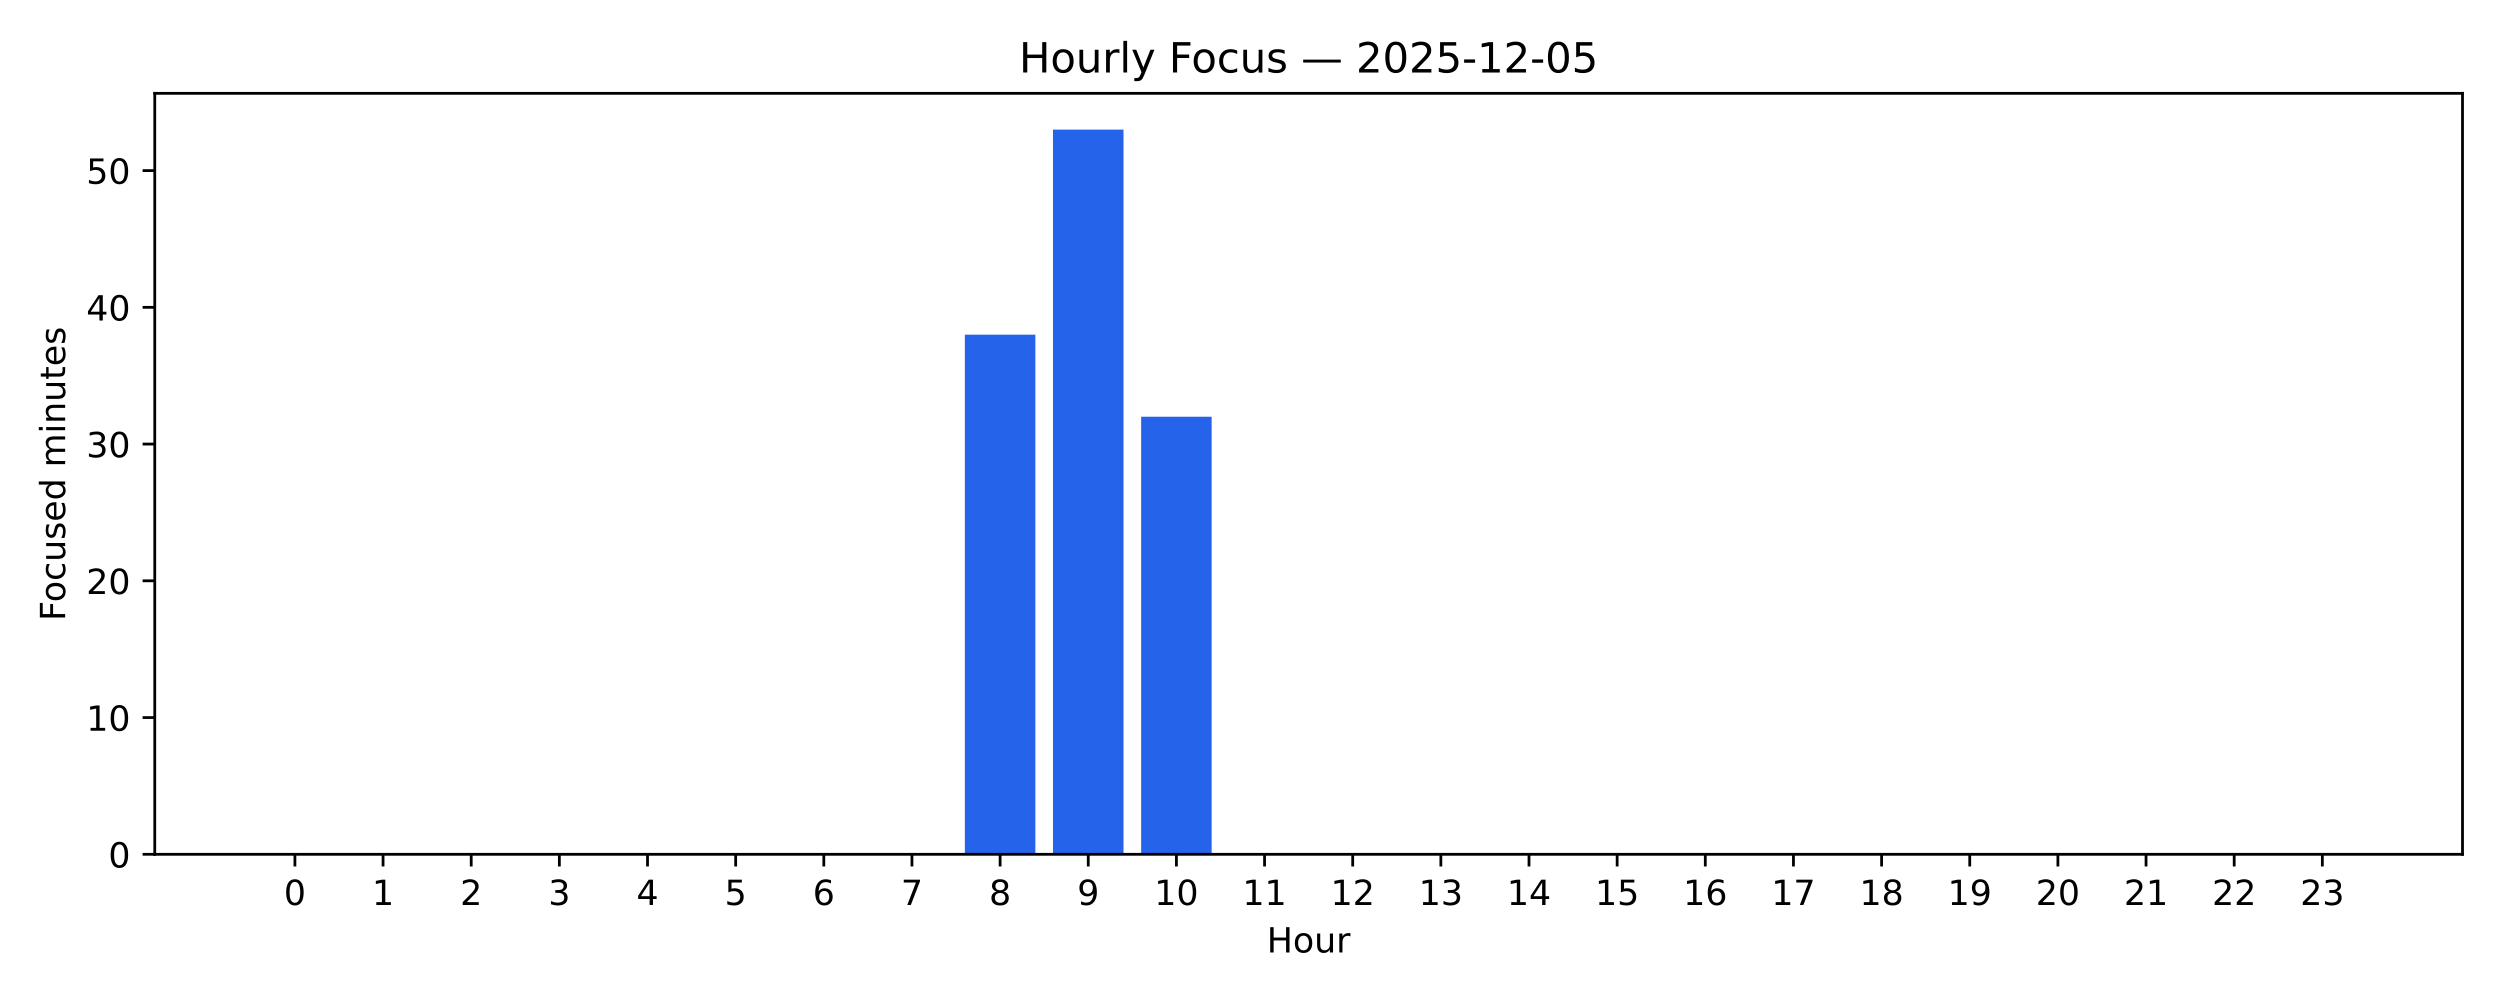
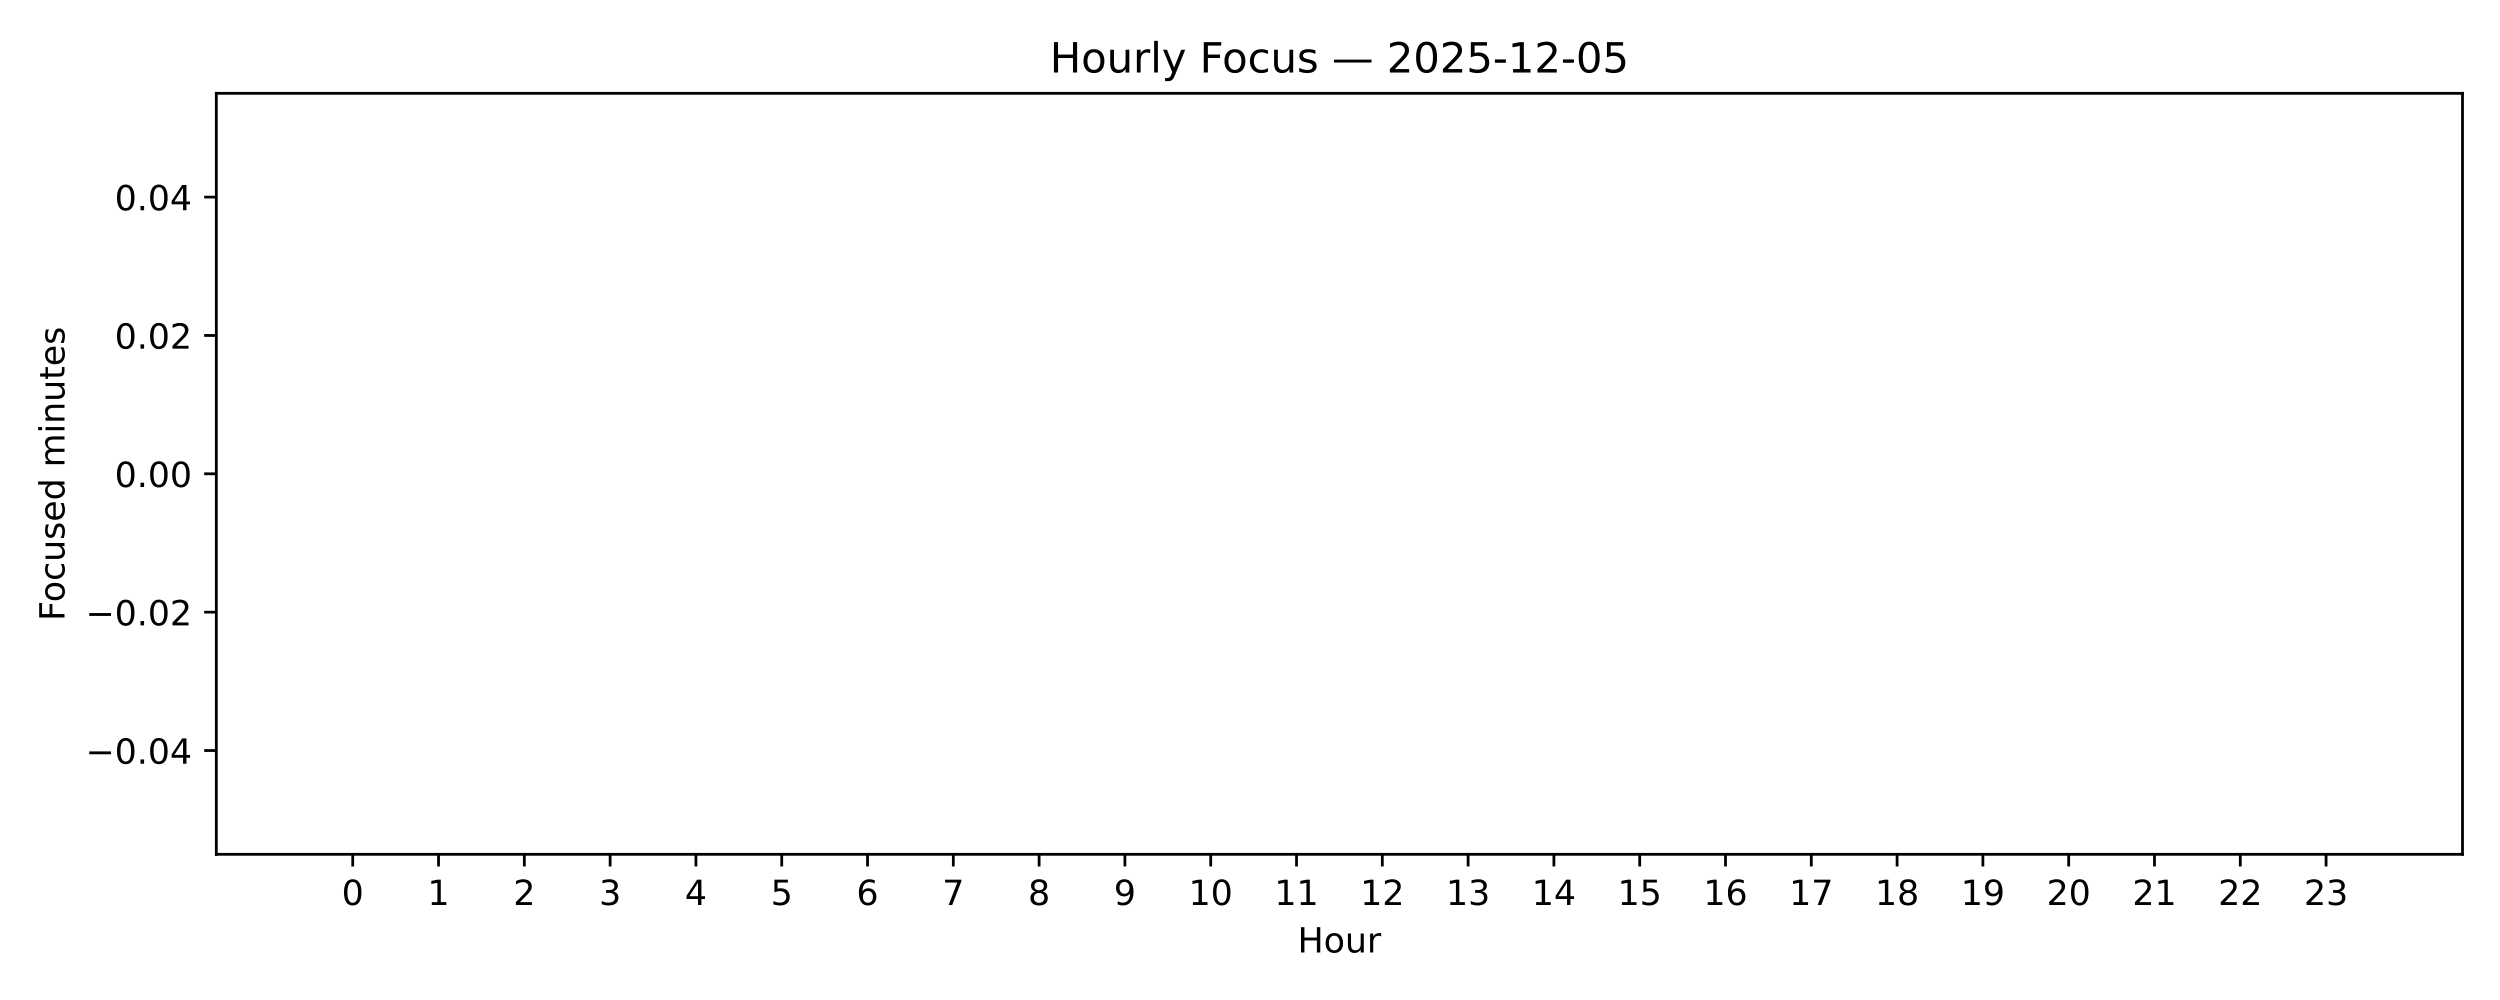
<svg xmlns="http://www.w3.org/2000/svg" xmlns:xlink="http://www.w3.org/1999/xlink" width="720pt" height="288pt" viewBox="0 0 720 288" version="1.1">
  <defs>
    <style type="text/css">*{stroke-linejoin: round; stroke-linecap: butt}</style>
  </defs>
  <g id="figure_1">
    <g id="patch_1">
      <path d="M 0 288  L 720 288  L 720 0  L 0 0  z " style="fill: #ffffff" />
    </g>
    <g id="axes_1">
      <g id="patch_2">
-         <path d="M 44.57 246.04  L 709.2 246.04  L 709.2 26.88  L 44.57 26.88  z " style="fill: #ffffff" />
+         <path d="M 62.3 246.04  L 709.2 246.04  L 709.2 26.88  L 62.3 26.88  z " style="fill: #ffffff" />
      </g>
      <g id="patch_3">
-         <path d="M 74.78 246.04  L 95.09 246.04  L 95.09 246.04  L 74.78 246.04  z " clip-path="url(#pe71ab53424)" style="fill: #2563eb" />
+         <path d="M 91.705 136.46  L 111.472 136.46  L 111.472 136.46  L 91.705 136.46  z " clip-path="url(#pf95de411a1)" style="fill: #2563eb" />
      </g>
      <g id="patch_4">
-         <path d="M 100.167 246.04  L 120.477 246.04  L 120.477 246.04  L 100.167 246.04  z " clip-path="url(#pe71ab53424)" style="fill: #2563eb" />
+         <path d="M 116.414 136.46  L 136.182 136.46  L 136.182 136.46  L 116.414 136.46  z " clip-path="url(#pf95de411a1)" style="fill: #2563eb" />
      </g>
      <g id="patch_5">
-         <path d="M 125.554 246.04  L 145.864 246.04  L 145.864 246.04  L 125.554 246.04  z " clip-path="url(#pe71ab53424)" style="fill: #2563eb" />
+         <path d="M 141.124 136.46  L 160.892 136.46  L 160.892 136.46  L 141.124 136.46  z " clip-path="url(#pf95de411a1)" style="fill: #2563eb" />
      </g>
      <g id="patch_6">
-         <path d="M 150.941 246.04  L 171.251 246.04  L 171.251 246.04  L 150.941 246.04  z " clip-path="url(#pe71ab53424)" style="fill: #2563eb" />
+         <path d="M 165.834 136.46  L 185.601 136.46  L 185.601 136.46  L 165.834 136.46  z " clip-path="url(#pf95de411a1)" style="fill: #2563eb" />
      </g>
      <g id="patch_7">
-         <path d="M 176.328 246.04  L 196.638 246.04  L 196.638 246.04  L 176.328 246.04  z " clip-path="url(#pe71ab53424)" style="fill: #2563eb" />
+         <path d="M 190.543 136.46  L 210.311 136.46  L 210.311 136.46  L 190.543 136.46  z " clip-path="url(#pf95de411a1)" style="fill: #2563eb" />
      </g>
      <g id="patch_8">
-         <path d="M 201.715 246.04  L 222.025 246.04  L 222.025 246.04  L 201.715 246.04  z " clip-path="url(#pe71ab53424)" style="fill: #2563eb" />
+         <path d="M 215.253 136.46  L 235.021 136.46  L 235.021 136.46  L 215.253 136.46  z " clip-path="url(#pf95de411a1)" style="fill: #2563eb" />
      </g>
      <g id="patch_9">
-         <path d="M 227.102 246.04  L 247.412 246.04  L 247.412 246.04  L 227.102 246.04  z " clip-path="url(#pe71ab53424)" style="fill: #2563eb" />
+         <path d="M 239.963 136.46  L 259.731 136.46  L 259.731 136.46  L 239.963 136.46  z " clip-path="url(#pf95de411a1)" style="fill: #2563eb" />
      </g>
      <g id="patch_10">
-         <path d="M 252.489 246.04  L 272.799 246.04  L 272.799 246.04  L 252.489 246.04  z " clip-path="url(#pe71ab53424)" style="fill: #2563eb" />
+         <path d="M 264.672 136.46  L 284.44 136.46  L 284.44 136.46  L 264.672 136.46  z " clip-path="url(#pf95de411a1)" style="fill: #2563eb" />
      </g>
      <g id="patch_11">
-         <path d="M 277.876 246.04  L 298.185 246.04  L 298.185 96.389  L 277.876 96.389  z " clip-path="url(#pe71ab53424)" style="fill: #2563eb" />
+         <path d="M 289.382 136.46  L 309.15 136.46  L 309.15 136.46  L 289.382 136.46  z " clip-path="url(#pf95de411a1)" style="fill: #2563eb" />
      </g>
      <g id="patch_12">
-         <path d="M 303.263 246.04  L 323.572 246.04  L 323.572 37.316  L 303.263 37.316  z " clip-path="url(#pe71ab53424)" style="fill: #2563eb" />
+         <path d="M 314.092 136.46  L 333.86 136.46  L 333.86 136.46  L 314.092 136.46  z " clip-path="url(#pf95de411a1)" style="fill: #2563eb" />
      </g>
      <g id="patch_13">
-         <path d="M 328.65 246.04  L 348.959 246.04  L 348.959 120.018  L 328.65 120.018  z " clip-path="url(#pe71ab53424)" style="fill: #2563eb" />
+         <path d="M 338.802 136.46  L 358.569 136.46  L 358.569 136.46  L 338.802 136.46  z " clip-path="url(#pf95de411a1)" style="fill: #2563eb" />
      </g>
      <g id="patch_14">
-         <path d="M 354.037 246.04  L 374.346 246.04  L 374.346 246.04  L 354.037 246.04  z " clip-path="url(#pe71ab53424)" style="fill: #2563eb" />
+         <path d="M 363.511 136.46  L 383.279 136.46  L 383.279 136.46  L 363.511 136.46  z " clip-path="url(#pf95de411a1)" style="fill: #2563eb" />
      </g>
      <g id="patch_15">
-         <path d="M 379.424 246.04  L 399.733 246.04  L 399.733 246.04  L 379.424 246.04  z " clip-path="url(#pe71ab53424)" style="fill: #2563eb" />
+         <path d="M 388.221 136.46  L 407.989 136.46  L 407.989 136.46  L 388.221 136.46  z " clip-path="url(#pf95de411a1)" style="fill: #2563eb" />
      </g>
      <g id="patch_16">
-         <path d="M 404.811 246.04  L 425.12 246.04  L 425.12 246.04  L 404.811 246.04  z " clip-path="url(#pe71ab53424)" style="fill: #2563eb" />
+         <path d="M 412.931 136.46  L 432.698 136.46  L 432.698 136.46  L 412.931 136.46  z " clip-path="url(#pf95de411a1)" style="fill: #2563eb" />
      </g>
      <g id="patch_17">
-         <path d="M 430.198 246.04  L 450.507 246.04  L 450.507 246.04  L 430.198 246.04  z " clip-path="url(#pe71ab53424)" style="fill: #2563eb" />
+         <path d="M 437.64 136.46  L 457.408 136.46  L 457.408 136.46  L 437.64 136.46  z " clip-path="url(#pf95de411a1)" style="fill: #2563eb" />
      </g>
      <g id="patch_18">
-         <path d="M 455.585 246.04  L 475.894 246.04  L 475.894 246.04  L 455.585 246.04  z " clip-path="url(#pe71ab53424)" style="fill: #2563eb" />
+         <path d="M 462.35 136.46  L 482.118 136.46  L 482.118 136.46  L 462.35 136.46  z " clip-path="url(#pf95de411a1)" style="fill: #2563eb" />
      </g>
      <g id="patch_19">
-         <path d="M 480.971 246.04  L 501.281 246.04  L 501.281 246.04  L 480.971 246.04  z " clip-path="url(#pe71ab53424)" style="fill: #2563eb" />
+         <path d="M 487.06 136.46  L 506.828 136.46  L 506.828 136.46  L 487.06 136.46  z " clip-path="url(#pf95de411a1)" style="fill: #2563eb" />
      </g>
      <g id="patch_20">
-         <path d="M 506.358 246.04  L 526.668 246.04  L 526.668 246.04  L 506.358 246.04  z " clip-path="url(#pe71ab53424)" style="fill: #2563eb" />
+         <path d="M 511.769 136.46  L 531.537 136.46  L 531.537 136.46  L 511.769 136.46  z " clip-path="url(#pf95de411a1)" style="fill: #2563eb" />
      </g>
      <g id="patch_21">
-         <path d="M 531.745 246.04  L 552.055 246.04  L 552.055 246.04  L 531.745 246.04  z " clip-path="url(#pe71ab53424)" style="fill: #2563eb" />
+         <path d="M 536.479 136.46  L 556.247 136.46  L 556.247 136.46  L 536.479 136.46  z " clip-path="url(#pf95de411a1)" style="fill: #2563eb" />
      </g>
      <g id="patch_22">
-         <path d="M 557.132 246.04  L 577.442 246.04  L 577.442 246.04  L 557.132 246.04  z " clip-path="url(#pe71ab53424)" style="fill: #2563eb" />
+         <path d="M 561.189 136.46  L 580.957 136.46  L 580.957 136.46  L 561.189 136.46  z " clip-path="url(#pf95de411a1)" style="fill: #2563eb" />
      </g>
      <g id="patch_23">
-         <path d="M 582.519 246.04  L 602.829 246.04  L 602.829 246.04  L 582.519 246.04  z " clip-path="url(#pe71ab53424)" style="fill: #2563eb" />
+         <path d="M 585.899 136.46  L 605.666 136.46  L 605.666 136.46  L 585.899 136.46  z " clip-path="url(#pf95de411a1)" style="fill: #2563eb" />
      </g>
      <g id="patch_24">
-         <path d="M 607.906 246.04  L 628.216 246.04  L 628.216 246.04  L 607.906 246.04  z " clip-path="url(#pe71ab53424)" style="fill: #2563eb" />
+         <path d="M 610.608 136.46  L 630.376 136.46  L 630.376 136.46  L 610.608 136.46  z " clip-path="url(#pf95de411a1)" style="fill: #2563eb" />
      </g>
      <g id="patch_25">
-         <path d="M 633.293 246.04  L 653.603 246.04  L 653.603 246.04  L 633.293 246.04  z " clip-path="url(#pe71ab53424)" style="fill: #2563eb" />
+         <path d="M 635.318 136.46  L 655.086 136.46  L 655.086 136.46  L 635.318 136.46  z " clip-path="url(#pf95de411a1)" style="fill: #2563eb" />
      </g>
      <g id="patch_26">
-         <path d="M 658.68 246.04  L 678.99 246.04  L 678.99 246.04  L 658.68 246.04  z " clip-path="url(#pe71ab53424)" style="fill: #2563eb" />
+         <path d="M 660.028 136.46  L 679.795 136.46  L 679.795 136.46  L 660.028 136.46  z " clip-path="url(#pf95de411a1)" style="fill: #2563eb" />
      </g>
      <g id="matplotlib.axis_1">
        <g id="xtick_1">
          <g id="line2d_1">
            <defs>
-               <path id="m32f21d2cf9" d="M 0 0  L 0 3.5  " style="stroke: #000000; stroke-width: 0.8" />
+               <path id="mb8fb2cd864" d="M 0 0  L 0 3.5  " style="stroke: #000000; stroke-width: 0.8" />
            </defs>
            <g>
-               <use xlink:href="#m32f21d2cf9" x="84.935" y="246.04" style="stroke: #000000; stroke-width: 0.8" />
+               <use xlink:href="#mb8fb2cd864" x="101.588" y="246.04" style="stroke: #000000; stroke-width: 0.8" />
            </g>
          </g>
          <g id="text_1">
-             <g transform="translate(81.75398 260.6384) scale(0.1 -0.1)">
+             <g transform="translate(98.40718 260.6384) scale(0.1 -0.1)">
              <defs>
                <path id="DejaVuSans-30" d="M 2034 4250  Q 1547 4250 1301 3770  Q 1056 3291 1056 2328  Q 1056 1369 1301 889  Q 1547 409 2034 409  Q 2525 409 2770 889  Q 3016 1369 3016 2328  Q 3016 3291 2770 3770  Q 2525 4250 2034 4250  z M 2034 4750  Q 2819 4750 3233 4129  Q 3647 3509 3647 2328  Q 3647 1150 3233 529  Q 2819 -91 2034 -91  Q 1250 -91 836 529  Q 422 1150 422 2328  Q 422 3509 836 4129  Q 1250 4750 2034 4750  z " transform="scale(0.015625)" />
              </defs>
              <use xlink:href="#DejaVuSans-30" />
            </g>
          </g>
        </g>
        <g id="xtick_2">
          <g id="line2d_2">
            <g>
-               <use xlink:href="#m32f21d2cf9" x="110.322" y="246.04" style="stroke: #000000; stroke-width: 0.8" />
+               <use xlink:href="#mb8fb2cd864" x="126.298" y="246.04" style="stroke: #000000; stroke-width: 0.8" />
            </g>
          </g>
          <g id="text_2">
-             <g transform="translate(107.1409 260.6384) scale(0.1 -0.1)">
+             <g transform="translate(123.1169 260.6384) scale(0.1 -0.1)">
              <defs>
                <path id="DejaVuSans-31" d="M 794 531  L 1825 531  L 1825 4091  L 703 3866  L 703 4441  L 1819 4666  L 2450 4666  L 2450 531  L 3481 531  L 3481 0  L 794 0  L 794 531  z " transform="scale(0.015625)" />
              </defs>
              <use xlink:href="#DejaVuSans-31" />
            </g>
          </g>
        </g>
        <g id="xtick_3">
          <g id="line2d_3">
            <g>
-               <use xlink:href="#m32f21d2cf9" x="135.709" y="246.04" style="stroke: #000000; stroke-width: 0.8" />
+               <use xlink:href="#mb8fb2cd864" x="151.008" y="246.04" style="stroke: #000000; stroke-width: 0.8" />
            </g>
          </g>
          <g id="text_3">
-             <g transform="translate(132.5279 260.6384) scale(0.1 -0.1)">
+             <g transform="translate(147.8266 260.6384) scale(0.1 -0.1)">
              <defs>
                <path id="DejaVuSans-32" d="M 1228 531  L 3431 531  L 3431 0  L 469 0  L 469 531  Q 828 903 1448 1529  Q 2069 2156 2228 2338  Q 2531 2678 2651 2914  Q 2772 3150 2772 3378  Q 2772 3750 2511 3984  Q 2250 4219 1831 4219  Q 1534 4219 1204 4116  Q 875 4013 500 3803  L 500 4441  Q 881 4594 1212 4672  Q 1544 4750 1819 4750  Q 2544 4750 2975 4387  Q 3406 4025 3406 3419  Q 3406 3131 3298 2873  Q 3191 2616 2906 2266  Q 2828 2175 2409 1742  Q 1991 1309 1228 531  z " transform="scale(0.015625)" />
              </defs>
              <use xlink:href="#DejaVuSans-32" />
            </g>
          </g>
        </g>
        <g id="xtick_4">
          <g id="line2d_4">
            <g>
-               <use xlink:href="#m32f21d2cf9" x="161.096" y="246.04" style="stroke: #000000; stroke-width: 0.8" />
+               <use xlink:href="#mb8fb2cd864" x="175.718" y="246.04" style="stroke: #000000; stroke-width: 0.8" />
            </g>
          </g>
          <g id="text_4">
-             <g transform="translate(157.9148 260.6384) scale(0.1 -0.1)">
+             <g transform="translate(172.5363 260.6384) scale(0.1 -0.1)">
              <defs>
                <path id="DejaVuSans-33" d="M 2597 2516  Q 3050 2419 3304 2112  Q 3559 1806 3559 1356  Q 3559 666 3084 287  Q 2609 -91 1734 -91  Q 1441 -91 1130 -33  Q 819 25 488 141  L 488 750  Q 750 597 1062 519  Q 1375 441 1716 441  Q 2309 441 2620 675  Q 2931 909 2931 1356  Q 2931 1769 2642 2001  Q 2353 2234 1838 2234  L 1294 2234  L 1294 2753  L 1863 2753  Q 2328 2753 2575 2939  Q 2822 3125 2822 3475  Q 2822 3834 2567 4026  Q 2313 4219 1838 4219  Q 1578 4219 1281 4162  Q 984 4106 628 3988  L 628 4550  Q 988 4650 1302 4700  Q 1616 4750 1894 4750  Q 2613 4750 3031 4423  Q 3450 4097 3450 3541  Q 3450 3153 3228 2886  Q 3006 2619 2597 2516  z " transform="scale(0.015625)" />
              </defs>
              <use xlink:href="#DejaVuSans-33" />
            </g>
          </g>
        </g>
        <g id="xtick_5">
          <g id="line2d_5">
            <g>
-               <use xlink:href="#m32f21d2cf9" x="186.483" y="246.04" style="stroke: #000000; stroke-width: 0.8" />
+               <use xlink:href="#mb8fb2cd864" x="200.427" y="246.04" style="stroke: #000000; stroke-width: 0.8" />
            </g>
          </g>
          <g id="text_5">
-             <g transform="translate(183.3017 260.6384) scale(0.1 -0.1)">
+             <g transform="translate(197.246 260.6384) scale(0.1 -0.1)">
              <defs>
                <path id="DejaVuSans-34" d="M 2419 4116  L 825 1625  L 2419 1625  L 2419 4116  z M 2253 4666  L 3047 4666  L 3047 1625  L 3713 1625  L 3713 1100  L 3047 1100  L 3047 0  L 2419 0  L 2419 1100  L 313 1100  L 313 1709  L 2253 4666  z " transform="scale(0.015625)" />
              </defs>
              <use xlink:href="#DejaVuSans-34" />
            </g>
          </g>
        </g>
        <g id="xtick_6">
          <g id="line2d_6">
            <g>
-               <use xlink:href="#m32f21d2cf9" x="211.87" y="246.04" style="stroke: #000000; stroke-width: 0.8" />
+               <use xlink:href="#mb8fb2cd864" x="225.137" y="246.04" style="stroke: #000000; stroke-width: 0.8" />
            </g>
          </g>
          <g id="text_6">
-             <g transform="translate(208.6887 260.6384) scale(0.1 -0.1)">
+             <g transform="translate(221.9557 260.6384) scale(0.1 -0.1)">
              <defs>
                <path id="DejaVuSans-35" d="M 691 4666  L 3169 4666  L 3169 4134  L 1269 4134  L 1269 2991  Q 1406 3038 1543 3061  Q 1681 3084 1819 3084  Q 2600 3084 3056 2656  Q 3513 2228 3513 1497  Q 3513 744 3044 326  Q 2575 -91 1722 -91  Q 1428 -91 1123 -41  Q 819 9 494 109  L 494 744  Q 775 591 1075 516  Q 1375 441 1709 441  Q 2250 441 2565 725  Q 2881 1009 2881 1497  Q 2881 1984 2565 2268  Q 2250 2553 1709 2553  Q 1456 2553 1204 2497  Q 953 2441 691 2322  L 691 4666  z " transform="scale(0.015625)" />
              </defs>
              <use xlink:href="#DejaVuSans-35" />
            </g>
          </g>
        </g>
        <g id="xtick_7">
          <g id="line2d_7">
            <g>
-               <use xlink:href="#m32f21d2cf9" x="237.257" y="246.04" style="stroke: #000000; stroke-width: 0.8" />
+               <use xlink:href="#mb8fb2cd864" x="249.847" y="246.04" style="stroke: #000000; stroke-width: 0.8" />
            </g>
          </g>
          <g id="text_7">
-             <g transform="translate(234.0756 260.6384) scale(0.1 -0.1)">
+             <g transform="translate(246.6654 260.6384) scale(0.1 -0.1)">
              <defs>
                <path id="DejaVuSans-36" d="M 2113 2584  Q 1688 2584 1439 2293  Q 1191 2003 1191 1497  Q 1191 994 1439 701  Q 1688 409 2113 409  Q 2538 409 2786 701  Q 3034 994 3034 1497  Q 3034 2003 2786 2293  Q 2538 2584 2113 2584  z M 3366 4563  L 3366 3988  Q 3128 4100 2886 4159  Q 2644 4219 2406 4219  Q 1781 4219 1451 3797  Q 1122 3375 1075 2522  Q 1259 2794 1537 2939  Q 1816 3084 2150 3084  Q 2853 3084 3261 2657  Q 3669 2231 3669 1497  Q 3669 778 3244 343  Q 2819 -91 2113 -91  Q 1303 -91 875 529  Q 447 1150 447 2328  Q 447 3434 972 4092  Q 1497 4750 2381 4750  Q 2619 4750 2861 4703  Q 3103 4656 3366 4563  z " transform="scale(0.015625)" />
              </defs>
              <use xlink:href="#DejaVuSans-36" />
            </g>
          </g>
        </g>
        <g id="xtick_8">
          <g id="line2d_8">
            <g>
-               <use xlink:href="#m32f21d2cf9" x="262.644" y="246.04" style="stroke: #000000; stroke-width: 0.8" />
+               <use xlink:href="#mb8fb2cd864" x="274.556" y="246.04" style="stroke: #000000; stroke-width: 0.8" />
            </g>
          </g>
          <g id="text_8">
-             <g transform="translate(259.4625 260.6384) scale(0.1 -0.1)">
+             <g transform="translate(271.3751 260.6384) scale(0.1 -0.1)">
              <defs>
                <path id="DejaVuSans-37" d="M 525 4666  L 3525 4666  L 3525 4397  L 1831 0  L 1172 0  L 2766 4134  L 525 4134  L 525 4666  z " transform="scale(0.015625)" />
              </defs>
              <use xlink:href="#DejaVuSans-37" />
            </g>
          </g>
        </g>
        <g id="xtick_9">
          <g id="line2d_9">
            <g>
-               <use xlink:href="#m32f21d2cf9" x="288.031" y="246.04" style="stroke: #000000; stroke-width: 0.8" />
+               <use xlink:href="#mb8fb2cd864" x="299.266" y="246.04" style="stroke: #000000; stroke-width: 0.8" />
            </g>
          </g>
          <g id="text_9">
-             <g transform="translate(284.8495 260.6384) scale(0.1 -0.1)">
+             <g transform="translate(296.0848 260.6384) scale(0.1 -0.1)">
              <defs>
                <path id="DejaVuSans-38" d="M 2034 2216  Q 1584 2216 1326 1975  Q 1069 1734 1069 1313  Q 1069 891 1326 650  Q 1584 409 2034 409  Q 2484 409 2743 651  Q 3003 894 3003 1313  Q 3003 1734 2745 1975  Q 2488 2216 2034 2216  z M 1403 2484  Q 997 2584 770 2862  Q 544 3141 544 3541  Q 544 4100 942 4425  Q 1341 4750 2034 4750  Q 2731 4750 3128 4425  Q 3525 4100 3525 3541  Q 3525 3141 3298 2862  Q 3072 2584 2669 2484  Q 3125 2378 3379 2068  Q 3634 1759 3634 1313  Q 3634 634 3220 271  Q 2806 -91 2034 -91  Q 1263 -91 848 271  Q 434 634 434 1313  Q 434 1759 690 2068  Q 947 2378 1403 2484  z M 1172 3481  Q 1172 3119 1398 2916  Q 1625 2713 2034 2713  Q 2441 2713 2670 2916  Q 2900 3119 2900 3481  Q 2900 3844 2670 4047  Q 2441 4250 2034 4250  Q 1625 4250 1398 4047  Q 1172 3844 1172 3481  z " transform="scale(0.015625)" />
              </defs>
              <use xlink:href="#DejaVuSans-38" />
            </g>
          </g>
        </g>
        <g id="xtick_10">
          <g id="line2d_10">
            <g>
-               <use xlink:href="#m32f21d2cf9" x="313.418" y="246.04" style="stroke: #000000; stroke-width: 0.8" />
+               <use xlink:href="#mb8fb2cd864" x="323.976" y="246.04" style="stroke: #000000; stroke-width: 0.8" />
            </g>
          </g>
          <g id="text_10">
-             <g transform="translate(310.2364 260.6384) scale(0.1 -0.1)">
+             <g transform="translate(320.7945 260.6384) scale(0.1 -0.1)">
              <defs>
                <path id="DejaVuSans-39" d="M 703 97  L 703 672  Q 941 559 1184 500  Q 1428 441 1663 441  Q 2288 441 2617 861  Q 2947 1281 2994 2138  Q 2813 1869 2534 1725  Q 2256 1581 1919 1581  Q 1219 1581 811 2004  Q 403 2428 403 3163  Q 403 3881 828 4315  Q 1253 4750 1959 4750  Q 2769 4750 3195 4129  Q 3622 3509 3622 2328  Q 3622 1225 3098 567  Q 2575 -91 1691 -91  Q 1453 -91 1209 -44  Q 966 3 703 97  z M 1959 2075  Q 2384 2075 2632 2365  Q 2881 2656 2881 3163  Q 2881 3666 2632 3958  Q 2384 4250 1959 4250  Q 1534 4250 1286 3958  Q 1038 3666 1038 3163  Q 1038 2656 1286 2365  Q 1534 2075 1959 2075  z " transform="scale(0.015625)" />
              </defs>
              <use xlink:href="#DejaVuSans-39" />
            </g>
          </g>
        </g>
        <g id="xtick_11">
          <g id="line2d_11">
            <g>
-               <use xlink:href="#m32f21d2cf9" x="338.805" y="246.04" style="stroke: #000000; stroke-width: 0.8" />
+               <use xlink:href="#mb8fb2cd864" x="348.685" y="246.04" style="stroke: #000000; stroke-width: 0.8" />
            </g>
          </g>
          <g id="text_11">
-             <g transform="translate(332.4421 260.6384) scale(0.1 -0.1)">
+             <g transform="translate(342.3229 260.6384) scale(0.1 -0.1)">
              <use xlink:href="#DejaVuSans-31" />
              <use xlink:href="#DejaVuSans-30" transform="translate(63.62305 0)" />
            </g>
          </g>
        </g>
        <g id="xtick_12">
          <g id="line2d_12">
            <g>
-               <use xlink:href="#m32f21d2cf9" x="364.192" y="246.04" style="stroke: #000000; stroke-width: 0.8" />
+               <use xlink:href="#mb8fb2cd864" x="373.395" y="246.04" style="stroke: #000000; stroke-width: 0.8" />
            </g>
          </g>
          <g id="text_12">
-             <g transform="translate(357.829 260.6384) scale(0.1 -0.1)">
+             <g transform="translate(367.0326 260.6384) scale(0.1 -0.1)">
              <use xlink:href="#DejaVuSans-31" />
              <use xlink:href="#DejaVuSans-31" transform="translate(63.62305 0)" />
            </g>
          </g>
        </g>
        <g id="xtick_13">
          <g id="line2d_13">
            <g>
-               <use xlink:href="#m32f21d2cf9" x="389.578" y="246.04" style="stroke: #000000; stroke-width: 0.8" />
+               <use xlink:href="#mb8fb2cd864" x="398.105" y="246.04" style="stroke: #000000; stroke-width: 0.8" />
            </g>
          </g>
          <g id="text_13">
-             <g transform="translate(383.216 260.6384) scale(0.1 -0.1)">
+             <g transform="translate(391.7424 260.6384) scale(0.1 -0.1)">
              <use xlink:href="#DejaVuSans-31" />
              <use xlink:href="#DejaVuSans-32" transform="translate(63.62305 0)" />
            </g>
          </g>
        </g>
        <g id="xtick_14">
          <g id="line2d_14">
            <g>
-               <use xlink:href="#m32f21d2cf9" x="414.965" y="246.04" style="stroke: #000000; stroke-width: 0.8" />
+               <use xlink:href="#mb8fb2cd864" x="422.815" y="246.04" style="stroke: #000000; stroke-width: 0.8" />
            </g>
          </g>
          <g id="text_14">
-             <g transform="translate(408.6029 260.6384) scale(0.1 -0.1)">
+             <g transform="translate(416.4521 260.6384) scale(0.1 -0.1)">
              <use xlink:href="#DejaVuSans-31" />
              <use xlink:href="#DejaVuSans-33" transform="translate(63.62305 0)" />
            </g>
          </g>
        </g>
        <g id="xtick_15">
          <g id="line2d_15">
            <g>
-               <use xlink:href="#m32f21d2cf9" x="440.352" y="246.04" style="stroke: #000000; stroke-width: 0.8" />
+               <use xlink:href="#mb8fb2cd864" x="447.524" y="246.04" style="stroke: #000000; stroke-width: 0.8" />
            </g>
          </g>
          <g id="text_15">
-             <g transform="translate(433.9898 260.6384) scale(0.1 -0.1)">
+             <g transform="translate(441.1618 260.6384) scale(0.1 -0.1)">
              <use xlink:href="#DejaVuSans-31" />
              <use xlink:href="#DejaVuSans-34" transform="translate(63.62305 0)" />
            </g>
          </g>
        </g>
        <g id="xtick_16">
          <g id="line2d_16">
            <g>
-               <use xlink:href="#m32f21d2cf9" x="465.739" y="246.04" style="stroke: #000000; stroke-width: 0.8" />
+               <use xlink:href="#mb8fb2cd864" x="472.234" y="246.04" style="stroke: #000000; stroke-width: 0.8" />
            </g>
          </g>
          <g id="text_16">
-             <g transform="translate(459.3768 260.6384) scale(0.1 -0.1)">
+             <g transform="translate(465.8715 260.6384) scale(0.1 -0.1)">
              <use xlink:href="#DejaVuSans-31" />
              <use xlink:href="#DejaVuSans-35" transform="translate(63.62305 0)" />
            </g>
          </g>
        </g>
        <g id="xtick_17">
          <g id="line2d_17">
            <g>
-               <use xlink:href="#m32f21d2cf9" x="491.126" y="246.04" style="stroke: #000000; stroke-width: 0.8" />
+               <use xlink:href="#mb8fb2cd864" x="496.944" y="246.04" style="stroke: #000000; stroke-width: 0.8" />
            </g>
          </g>
          <g id="text_17">
-             <g transform="translate(484.7637 260.6384) scale(0.1 -0.1)">
+             <g transform="translate(490.5812 260.6384) scale(0.1 -0.1)">
              <use xlink:href="#DejaVuSans-31" />
              <use xlink:href="#DejaVuSans-36" transform="translate(63.62305 0)" />
            </g>
          </g>
        </g>
        <g id="xtick_18">
          <g id="line2d_18">
            <g>
-               <use xlink:href="#m32f21d2cf9" x="516.513" y="246.04" style="stroke: #000000; stroke-width: 0.8" />
+               <use xlink:href="#mb8fb2cd864" x="521.653" y="246.04" style="stroke: #000000; stroke-width: 0.8" />
            </g>
          </g>
          <g id="text_18">
-             <g transform="translate(510.1507 260.6384) scale(0.1 -0.1)">
+             <g transform="translate(515.2909 260.6384) scale(0.1 -0.1)">
              <use xlink:href="#DejaVuSans-31" />
              <use xlink:href="#DejaVuSans-37" transform="translate(63.62305 0)" />
            </g>
          </g>
        </g>
        <g id="xtick_19">
          <g id="line2d_19">
            <g>
-               <use xlink:href="#m32f21d2cf9" x="541.9" y="246.04" style="stroke: #000000; stroke-width: 0.8" />
+               <use xlink:href="#mb8fb2cd864" x="546.363" y="246.04" style="stroke: #000000; stroke-width: 0.8" />
            </g>
          </g>
          <g id="text_19">
-             <g transform="translate(535.5376 260.6384) scale(0.1 -0.1)">
+             <g transform="translate(540.0006 260.6384) scale(0.1 -0.1)">
              <use xlink:href="#DejaVuSans-31" />
              <use xlink:href="#DejaVuSans-38" transform="translate(63.62305 0)" />
            </g>
          </g>
        </g>
        <g id="xtick_20">
          <g id="line2d_20">
            <g>
-               <use xlink:href="#m32f21d2cf9" x="567.287" y="246.04" style="stroke: #000000; stroke-width: 0.8" />
+               <use xlink:href="#mb8fb2cd864" x="571.073" y="246.04" style="stroke: #000000; stroke-width: 0.8" />
            </g>
          </g>
          <g id="text_20">
-             <g transform="translate(560.9245 260.6384) scale(0.1 -0.1)">
+             <g transform="translate(564.7103 260.6384) scale(0.1 -0.1)">
              <use xlink:href="#DejaVuSans-31" />
              <use xlink:href="#DejaVuSans-39" transform="translate(63.62305 0)" />
            </g>
          </g>
        </g>
        <g id="xtick_21">
          <g id="line2d_21">
            <g>
-               <use xlink:href="#m32f21d2cf9" x="592.674" y="246.04" style="stroke: #000000; stroke-width: 0.8" />
+               <use xlink:href="#mb8fb2cd864" x="595.782" y="246.04" style="stroke: #000000; stroke-width: 0.8" />
            </g>
          </g>
          <g id="text_21">
-             <g transform="translate(586.3115 260.6384) scale(0.1 -0.1)">
+             <g transform="translate(589.42 260.6384) scale(0.1 -0.1)">
              <use xlink:href="#DejaVuSans-32" />
              <use xlink:href="#DejaVuSans-30" transform="translate(63.62305 0)" />
            </g>
          </g>
        </g>
        <g id="xtick_22">
          <g id="line2d_22">
            <g>
-               <use xlink:href="#m32f21d2cf9" x="618.061" y="246.04" style="stroke: #000000; stroke-width: 0.8" />
+               <use xlink:href="#mb8fb2cd864" x="620.492" y="246.04" style="stroke: #000000; stroke-width: 0.8" />
            </g>
          </g>
          <g id="text_22">
-             <g transform="translate(611.6984 260.6384) scale(0.1 -0.1)">
+             <g transform="translate(614.1297 260.6384) scale(0.1 -0.1)">
              <use xlink:href="#DejaVuSans-32" />
              <use xlink:href="#DejaVuSans-31" transform="translate(63.62305 0)" />
            </g>
          </g>
        </g>
        <g id="xtick_23">
          <g id="line2d_23">
            <g>
-               <use xlink:href="#m32f21d2cf9" x="643.448" y="246.04" style="stroke: #000000; stroke-width: 0.8" />
+               <use xlink:href="#mb8fb2cd864" x="645.202" y="246.04" style="stroke: #000000; stroke-width: 0.8" />
            </g>
          </g>
          <g id="text_23">
-             <g transform="translate(637.0853 260.6384) scale(0.1 -0.1)">
+             <g transform="translate(638.8394 260.6384) scale(0.1 -0.1)">
              <use xlink:href="#DejaVuSans-32" />
              <use xlink:href="#DejaVuSans-32" transform="translate(63.62305 0)" />
            </g>
          </g>
        </g>
        <g id="xtick_24">
          <g id="line2d_24">
            <g>
-               <use xlink:href="#m32f21d2cf9" x="668.835" y="246.04" style="stroke: #000000; stroke-width: 0.8" />
+               <use xlink:href="#mb8fb2cd864" x="669.912" y="246.04" style="stroke: #000000; stroke-width: 0.8" />
            </g>
          </g>
          <g id="text_24">
-             <g transform="translate(662.4723 260.6384) scale(0.1 -0.1)">
+             <g transform="translate(663.5491 260.6384) scale(0.1 -0.1)">
              <use xlink:href="#DejaVuSans-32" />
              <use xlink:href="#DejaVuSans-33" transform="translate(63.62305 0)" />
            </g>
          </g>
        </g>
        <g id="text_25">
-           <g transform="translate(364.8413 274.3166) scale(0.1 -0.1)">
+           <g transform="translate(373.7063 274.3166) scale(0.1 -0.1)">
            <defs>
              <path id="DejaVuSans-48" d="M 628 4666  L 1259 4666  L 1259 2753  L 3553 2753  L 3553 4666  L 4184 4666  L 4184 0  L 3553 0  L 3553 2222  L 1259 2222  L 1259 0  L 628 0  L 628 4666  z " transform="scale(0.015625)" />
              <path id="DejaVuSans-6f" d="M 1959 3097  Q 1497 3097 1228 2736  Q 959 2375 959 1747  Q 959 1119 1226 758  Q 1494 397 1959 397  Q 2419 397 2687 759  Q 2956 1122 2956 1747  Q 2956 2369 2687 2733  Q 2419 3097 1959 3097  z M 1959 3584  Q 2709 3584 3137 3096  Q 3566 2609 3566 1747  Q 3566 888 3137 398  Q 2709 -91 1959 -91  Q 1206 -91 779 398  Q 353 888 353 1747  Q 353 2609 779 3096  Q 1206 3584 1959 3584  z " transform="scale(0.015625)" />
              <path id="DejaVuSans-75" d="M 544 1381  L 544 3500  L 1119 3500  L 1119 1403  Q 1119 906 1312 657  Q 1506 409 1894 409  Q 2359 409 2629 706  Q 2900 1003 2900 1516  L 2900 3500  L 3475 3500  L 3475 0  L 2900 0  L 2900 538  Q 2691 219 2414 64  Q 2138 -91 1772 -91  Q 1169 -91 856 284  Q 544 659 544 1381  z M 1991 3584  L 1991 3584  z " transform="scale(0.015625)" />
              <path id="DejaVuSans-72" d="M 2631 2963  Q 2534 3019 2420 3045  Q 2306 3072 2169 3072  Q 1681 3072 1420 2755  Q 1159 2438 1159 1844  L 1159 0  L 581 0  L 581 3500  L 1159 3500  L 1159 2956  Q 1341 3275 1631 3429  Q 1922 3584 2338 3584  Q 2397 3584 2469 3576  Q 2541 3569 2628 3553  L 2631 2963  z " transform="scale(0.015625)" />
            </defs>
            <use xlink:href="#DejaVuSans-48" />
            <use xlink:href="#DejaVuSans-6f" transform="translate(75.19531 0)" />
            <use xlink:href="#DejaVuSans-75" transform="translate(136.377 0)" />
            <use xlink:href="#DejaVuSans-72" transform="translate(199.7559 0)" />
          </g>
        </g>
      </g>
      <g id="matplotlib.axis_2">
        <g id="ytick_1">
          <g id="line2d_25">
            <defs>
-               <path id="mc878dea10b" d="M 0 0  L -3.5 0  " style="stroke: #000000; stroke-width: 0.8" />
+               <path id="m09dbd4c4bc" d="M 0 0  L -3.5 0  " style="stroke: #000000; stroke-width: 0.8" />
            </defs>
            <g>
-               <use xlink:href="#mc878dea10b" x="44.57" y="246.04" style="stroke: #000000; stroke-width: 0.8" />
+               <use xlink:href="#m09dbd4c4bc" x="62.3" y="216.155" style="stroke: #000000; stroke-width: 0.8" />
            </g>
          </g>
          <g id="text_26">
-             <g transform="translate(31.2075 249.8392) scale(0.1 -0.1)">
-               <use xlink:href="#DejaVuSans-30" />
+             <g transform="translate(24.65469 219.9538) scale(0.1 -0.1)">
+               <defs>
+                 <path id="DejaVuSans-2212" d="M 678 2272  L 4684 2272  L 4684 1741  L 678 1741  L 678 2272  z " transform="scale(0.015625)" />
+                 <path id="DejaVuSans-2e" d="M 684 794  L 1344 794  L 1344 0  L 684 0  L 684 794  z " transform="scale(0.015625)" />
+               </defs>
+               <use xlink:href="#DejaVuSans-2212" />
+               <use xlink:href="#DejaVuSans-30" transform="translate(83.78906 0)" />
+               <use xlink:href="#DejaVuSans-2e" transform="translate(147.4121 0)" />
+               <use xlink:href="#DejaVuSans-30" transform="translate(179.1992 0)" />
+               <use xlink:href="#DejaVuSans-34" transform="translate(242.8223 0)" />
            </g>
          </g>
        </g>
        <g id="ytick_2">
          <g id="line2d_26">
            <g>
-               <use xlink:href="#mc878dea10b" x="44.57" y="206.658" style="stroke: #000000; stroke-width: 0.8" />
+               <use xlink:href="#m09dbd4c4bc" x="62.3" y="176.307" style="stroke: #000000; stroke-width: 0.8" />
            </g>
          </g>
          <g id="text_27">
-             <g transform="translate(24.845 210.4574) scale(0.1 -0.1)">
-               <use xlink:href="#DejaVuSans-31" />
-               <use xlink:href="#DejaVuSans-30" transform="translate(63.62305 0)" />
+             <g transform="translate(24.65469 180.1065) scale(0.1 -0.1)">
+               <use xlink:href="#DejaVuSans-2212" />
+               <use xlink:href="#DejaVuSans-30" transform="translate(83.78906 0)" />
+               <use xlink:href="#DejaVuSans-2e" transform="translate(147.4121 0)" />
+               <use xlink:href="#DejaVuSans-30" transform="translate(179.1992 0)" />
+               <use xlink:href="#DejaVuSans-32" transform="translate(242.8223 0)" />
            </g>
          </g>
        </g>
        <g id="ytick_3">
          <g id="line2d_27">
            <g>
-               <use xlink:href="#mc878dea10b" x="44.57" y="167.276" style="stroke: #000000; stroke-width: 0.8" />
+               <use xlink:href="#m09dbd4c4bc" x="62.3" y="136.46" style="stroke: #000000; stroke-width: 0.8" />
            </g>
          </g>
          <g id="text_28">
-             <g transform="translate(24.845 171.0755) scale(0.1 -0.1)">
-               <use xlink:href="#DejaVuSans-32" />
-               <use xlink:href="#DejaVuSans-30" transform="translate(63.62305 0)" />
+             <g transform="translate(33.03437 140.2592) scale(0.1 -0.1)">
+               <use xlink:href="#DejaVuSans-30" />
+               <use xlink:href="#DejaVuSans-2e" transform="translate(63.62305 0)" />
+               <use xlink:href="#DejaVuSans-30" transform="translate(95.41016 0)" />
+               <use xlink:href="#DejaVuSans-30" transform="translate(159.0332 0)" />
            </g>
          </g>
        </g>
        <g id="ytick_4">
          <g id="line2d_28">
            <g>
-               <use xlink:href="#mc878dea10b" x="44.57" y="127.894" style="stroke: #000000; stroke-width: 0.8" />
+               <use xlink:href="#m09dbd4c4bc" x="62.3" y="96.613" style="stroke: #000000; stroke-width: 0.8" />
            </g>
          </g>
          <g id="text_29">
-             <g transform="translate(24.845 131.6937) scale(0.1 -0.1)">
-               <use xlink:href="#DejaVuSans-33" />
-               <use xlink:href="#DejaVuSans-30" transform="translate(63.62305 0)" />
+             <g transform="translate(33.03437 100.4119) scale(0.1 -0.1)">
+               <use xlink:href="#DejaVuSans-30" />
+               <use xlink:href="#DejaVuSans-2e" transform="translate(63.62305 0)" />
+               <use xlink:href="#DejaVuSans-30" transform="translate(95.41016 0)" />
+               <use xlink:href="#DejaVuSans-32" transform="translate(159.0332 0)" />
            </g>
          </g>
        </g>
        <g id="ytick_5">
          <g id="line2d_29">
            <g>
-               <use xlink:href="#mc878dea10b" x="44.57" y="88.513" style="stroke: #000000; stroke-width: 0.8" />
+               <use xlink:href="#m09dbd4c4bc" x="62.3" y="56.765" style="stroke: #000000; stroke-width: 0.8" />
            </g>
          </g>
          <g id="text_30">
-             <g transform="translate(24.845 92.31181) scale(0.1 -0.1)">
-               <use xlink:href="#DejaVuSans-34" />
-               <use xlink:href="#DejaVuSans-30" transform="translate(63.62305 0)" />
-             </g>
-           </g>
-         </g>
-         <g id="ytick_6">
-           <g id="line2d_30">
-             <g>
-               <use xlink:href="#mc878dea10b" x="44.57" y="49.131" style="stroke: #000000; stroke-width: 0.8" />
-             </g>
-           </g>
-           <g id="text_31">
-             <g transform="translate(24.845 52.92996) scale(0.1 -0.1)">
-               <use xlink:href="#DejaVuSans-35" />
-               <use xlink:href="#DejaVuSans-30" transform="translate(63.62305 0)" />
-             </g>
-           </g>
-         </g>
-         <g id="text_32">
-           <g transform="translate(18.76531 178.8147) rotate(-90) scale(0.1 -0.1)">
+             <g transform="translate(33.03437 60.56467) scale(0.1 -0.1)">
+               <use xlink:href="#DejaVuSans-30" />
+               <use xlink:href="#DejaVuSans-2e" transform="translate(63.62305 0)" />
+               <use xlink:href="#DejaVuSans-30" transform="translate(95.41016 0)" />
+               <use xlink:href="#DejaVuSans-34" transform="translate(159.0332 0)" />
+             </g>
+           </g>
+         </g>
+         <g id="text_31">
+           <g transform="translate(18.575 178.8147) rotate(-90) scale(0.1 -0.1)">
            <defs>
              <path id="DejaVuSans-46" d="M 628 4666  L 3309 4666  L 3309 4134  L 1259 4134  L 1259 2759  L 3109 2759  L 3109 2228  L 1259 2228  L 1259 0  L 628 0  L 628 4666  z " transform="scale(0.015625)" />
              <path id="DejaVuSans-63" d="M 3122 3366  L 3122 2828  Q 2878 2963 2633 3030  Q 2388 3097 2138 3097  Q 1578 3097 1268 2742  Q 959 2388 959 1747  Q 959 1106 1268 751  Q 1578 397 2138 397  Q 2388 397 2633 464  Q 2878 531 3122 666  L 3122 134  Q 2881 22 2623 -34  Q 2366 -91 2075 -91  Q 1284 -91 818 406  Q 353 903 353 1747  Q 353 2603 823 3093  Q 1294 3584 2113 3584  Q 2378 3584 2631 3529  Q 2884 3475 3122 3366  z " transform="scale(0.015625)" />
              <path id="DejaVuSans-73" d="M 2834 3397  L 2834 2853  Q 2591 2978 2328 3040  Q 2066 3103 1784 3103  Q 1356 3103 1142 2972  Q 928 2841 928 2578  Q 928 2378 1081 2264  Q 1234 2150 1697 2047  L 1894 2003  Q 2506 1872 2764 1633  Q 3022 1394 3022 966  Q 3022 478 2636 193  Q 2250 -91 1575 -91  Q 1294 -91 989 -36  Q 684 19 347 128  L 347 722  Q 666 556 975 473  Q 1284 391 1588 391  Q 1994 391 2212 530  Q 2431 669 2431 922  Q 2431 1156 2273 1281  Q 2116 1406 1581 1522  L 1381 1569  Q 847 1681 609 1914  Q 372 2147 372 2553  Q 372 3047 722 3315  Q 1072 3584 1716 3584  Q 2034 3584 2315 3537  Q 2597 3491 2834 3397  z " transform="scale(0.015625)" />
              <path id="DejaVuSans-65" d="M 3597 1894  L 3597 1613  L 953 1613  Q 991 1019 1311 708  Q 1631 397 2203 397  Q 2534 397 2845 478  Q 3156 559 3463 722  L 3463 178  Q 3153 47 2828 -22  Q 2503 -91 2169 -91  Q 1331 -91 842 396  Q 353 884 353 1716  Q 353 2575 817 3079  Q 1281 3584 2069 3584  Q 2775 3584 3186 3129  Q 3597 2675 3597 1894  z M 3022 2063  Q 3016 2534 2758 2815  Q 2500 3097 2075 3097  Q 1594 3097 1305 2825  Q 1016 2553 972 2059  L 3022 2063  z " transform="scale(0.015625)" />
              <path id="DejaVuSans-64" d="M 2906 2969  L 2906 4863  L 3481 4863  L 3481 0  L 2906 0  L 2906 525  Q 2725 213 2448 61  Q 2172 -91 1784 -91  Q 1150 -91 751 415  Q 353 922 353 1747  Q 353 2572 751 3078  Q 1150 3584 1784 3584  Q 2172 3584 2448 3432  Q 2725 3281 2906 2969  z M 947 1747  Q 947 1113 1208 752  Q 1469 391 1925 391  Q 2381 391 2643 752  Q 2906 1113 2906 1747  Q 2906 2381 2643 2742  Q 2381 3103 1925 3103  Q 1469 3103 1208 2742  Q 947 2381 947 1747  z " transform="scale(0.015625)" />
              <path id="DejaVuSans-20" transform="scale(0.015625)" />
              <path id="DejaVuSans-6d" d="M 3328 2828  Q 3544 3216 3844 3400  Q 4144 3584 4550 3584  Q 5097 3584 5394 3201  Q 5691 2819 5691 2113  L 5691 0  L 5113 0  L 5113 2094  Q 5113 2597 4934 2840  Q 4756 3084 4391 3084  Q 3944 3084 3684 2787  Q 3425 2491 3425 1978  L 3425 0  L 2847 0  L 2847 2094  Q 2847 2600 2669 2842  Q 2491 3084 2119 3084  Q 1678 3084 1418 2786  Q 1159 2488 1159 1978  L 1159 0  L 581 0  L 581 3500  L 1159 3500  L 1159 2956  Q 1356 3278 1631 3431  Q 1906 3584 2284 3584  Q 2666 3584 2933 3390  Q 3200 3197 3328 2828  z " transform="scale(0.015625)" />
              <path id="DejaVuSans-69" d="M 603 3500  L 1178 3500  L 1178 0  L 603 0  L 603 3500  z M 603 4863  L 1178 4863  L 1178 4134  L 603 4134  L 603 4863  z " transform="scale(0.015625)" />
              <path id="DejaVuSans-6e" d="M 3513 2113  L 3513 0  L 2938 0  L 2938 2094  Q 2938 2591 2744 2837  Q 2550 3084 2163 3084  Q 1697 3084 1428 2787  Q 1159 2491 1159 1978  L 1159 0  L 581 0  L 581 3500  L 1159 3500  L 1159 2956  Q 1366 3272 1645 3428  Q 1925 3584 2291 3584  Q 2894 3584 3203 3211  Q 3513 2838 3513 2113  z " transform="scale(0.015625)" />
              <path id="DejaVuSans-74" d="M 1172 4494  L 1172 3500  L 2356 3500  L 2356 3053  L 1172 3053  L 1172 1153  Q 1172 725 1289 603  Q 1406 481 1766 481  L 2356 481  L 2356 0  L 1766 0  Q 1100 0 847 248  Q 594 497 594 1153  L 594 3053  L 172 3053  L 172 3500  L 594 3500  L 594 4494  L 1172 4494  z " transform="scale(0.015625)" />
            </defs>
            <use xlink:href="#DejaVuSans-46" />
            <use xlink:href="#DejaVuSans-6f" transform="translate(53.89453 0)" />
            <use xlink:href="#DejaVuSans-63" transform="translate(115.0762 0)" />
            <use xlink:href="#DejaVuSans-75" transform="translate(170.0566 0)" />
            <use xlink:href="#DejaVuSans-73" transform="translate(233.4355 0)" />
            <use xlink:href="#DejaVuSans-65" transform="translate(285.5352 0)" />
            <use xlink:href="#DejaVuSans-64" transform="translate(347.0586 0)" />
            <use xlink:href="#DejaVuSans-20" transform="translate(410.5352 0)" />
            <use xlink:href="#DejaVuSans-6d" transform="translate(442.3223 0)" />
            <use xlink:href="#DejaVuSans-69" transform="translate(539.7344 0)" />
            <use xlink:href="#DejaVuSans-6e" transform="translate(567.5176 0)" />
            <use xlink:href="#DejaVuSans-75" transform="translate(630.8965 0)" />
            <use xlink:href="#DejaVuSans-74" transform="translate(694.2754 0)" />
            <use xlink:href="#DejaVuSans-65" transform="translate(733.4844 0)" />
            <use xlink:href="#DejaVuSans-73" transform="translate(795.0078 0)" />
          </g>
        </g>
      </g>
      <g id="patch_27">
-         <path d="M 44.57 246.04  L 44.57 26.88  " style="fill: none; stroke: #000000; stroke-width: 0.8; stroke-linejoin: miter; stroke-linecap: square" />
+         <path d="M 62.3 246.04  L 62.3 26.88  " style="fill: none; stroke: #000000; stroke-width: 0.8; stroke-linejoin: miter; stroke-linecap: square" />
      </g>
      <g id="patch_28">
        <path d="M 709.2 246.04  L 709.2 26.88  " style="fill: none; stroke: #000000; stroke-width: 0.8; stroke-linejoin: miter; stroke-linecap: square" />
      </g>
      <g id="patch_29">
-         <path d="M 44.57 246.04  L 709.2 246.04  " style="fill: none; stroke: #000000; stroke-width: 0.8; stroke-linejoin: miter; stroke-linecap: square" />
+         <path d="M 62.3 246.04  L 709.2 246.04  " style="fill: none; stroke: #000000; stroke-width: 0.8; stroke-linejoin: miter; stroke-linecap: square" />
      </g>
      <g id="patch_30">
-         <path d="M 44.57 26.88  L 709.2 26.88  " style="fill: none; stroke: #000000; stroke-width: 0.8; stroke-linejoin: miter; stroke-linecap: square" />
-       </g>
-       <g id="text_33">
-         <g transform="translate(293.4925 20.88) scale(0.12 -0.12)">
+         <path d="M 62.3 26.88  L 709.2 26.88  " style="fill: none; stroke: #000000; stroke-width: 0.8; stroke-linejoin: miter; stroke-linecap: square" />
+       </g>
+       <g id="text_32">
+         <g transform="translate(302.3575 20.88) scale(0.12 -0.12)">
          <defs>
            <path id="DejaVuSans-6c" d="M 603 4863  L 1178 4863  L 1178 0  L 603 0  L 603 4863  z " transform="scale(0.015625)" />
            <path id="DejaVuSans-79" d="M 2059 -325  Q 1816 -950 1584 -1140  Q 1353 -1331 966 -1331  L 506 -1331  L 506 -850  L 844 -850  Q 1081 -850 1212 -737  Q 1344 -625 1503 -206  L 1606 56  L 191 3500  L 800 3500  L 1894 763  L 2988 3500  L 3597 3500  L 2059 -325  z " transform="scale(0.015625)" />
            <path id="DejaVuSans-2014" d="M 313 1978  L 6088 1978  L 6088 1528  L 313 1528  L 313 1978  z " transform="scale(0.015625)" />
            <path id="DejaVuSans-2d" d="M 313 2009  L 1997 2009  L 1997 1497  L 313 1497  L 313 2009  z " transform="scale(0.015625)" />
          </defs>
          <use xlink:href="#DejaVuSans-48" />
          <use xlink:href="#DejaVuSans-6f" transform="translate(75.19531 0)" />
          <use xlink:href="#DejaVuSans-75" transform="translate(136.377 0)" />
          <use xlink:href="#DejaVuSans-72" transform="translate(199.7559 0)" />
          <use xlink:href="#DejaVuSans-6c" transform="translate(240.8691 0)" />
          <use xlink:href="#DejaVuSans-79" transform="translate(268.6523 0)" />
          <use xlink:href="#DejaVuSans-20" transform="translate(327.832 0)" />
          <use xlink:href="#DejaVuSans-46" transform="translate(359.6191 0)" />
          <use xlink:href="#DejaVuSans-6f" transform="translate(413.5137 0)" />
          <use xlink:href="#DejaVuSans-63" transform="translate(474.6953 0)" />
          <use xlink:href="#DejaVuSans-75" transform="translate(529.6758 0)" />
          <use xlink:href="#DejaVuSans-73" transform="translate(593.0547 0)" />
          <use xlink:href="#DejaVuSans-20" transform="translate(645.1543 0)" />
          <use xlink:href="#DejaVuSans-2014" transform="translate(676.9414 0)" />
          <use xlink:href="#DejaVuSans-20" transform="translate(776.9414 0)" />
          <use xlink:href="#DejaVuSans-32" transform="translate(808.7285 0)" />
          <use xlink:href="#DejaVuSans-30" transform="translate(872.3516 0)" />
          <use xlink:href="#DejaVuSans-32" transform="translate(935.9746 0)" />
          <use xlink:href="#DejaVuSans-35" transform="translate(999.5977 0)" />
          <use xlink:href="#DejaVuSans-2d" transform="translate(1063.221 0)" />
          <use xlink:href="#DejaVuSans-31" transform="translate(1099.305 0)" />
          <use xlink:href="#DejaVuSans-32" transform="translate(1162.928 0)" />
          <use xlink:href="#DejaVuSans-2d" transform="translate(1226.551 0)" />
          <use xlink:href="#DejaVuSans-30" transform="translate(1262.635 0)" />
          <use xlink:href="#DejaVuSans-35" transform="translate(1326.258 0)" />
        </g>
      </g>
    </g>
  </g>
  <defs>
-     <clipPath id="pe71ab53424">
-       <rect x="44.57" y="26.88" width="664.63" height="219.16" />
+     <clipPath id="pf95de411a1">
+       <rect x="62.3" y="26.88" width="646.9" height="219.16" />
    </clipPath>
  </defs>
</svg>
